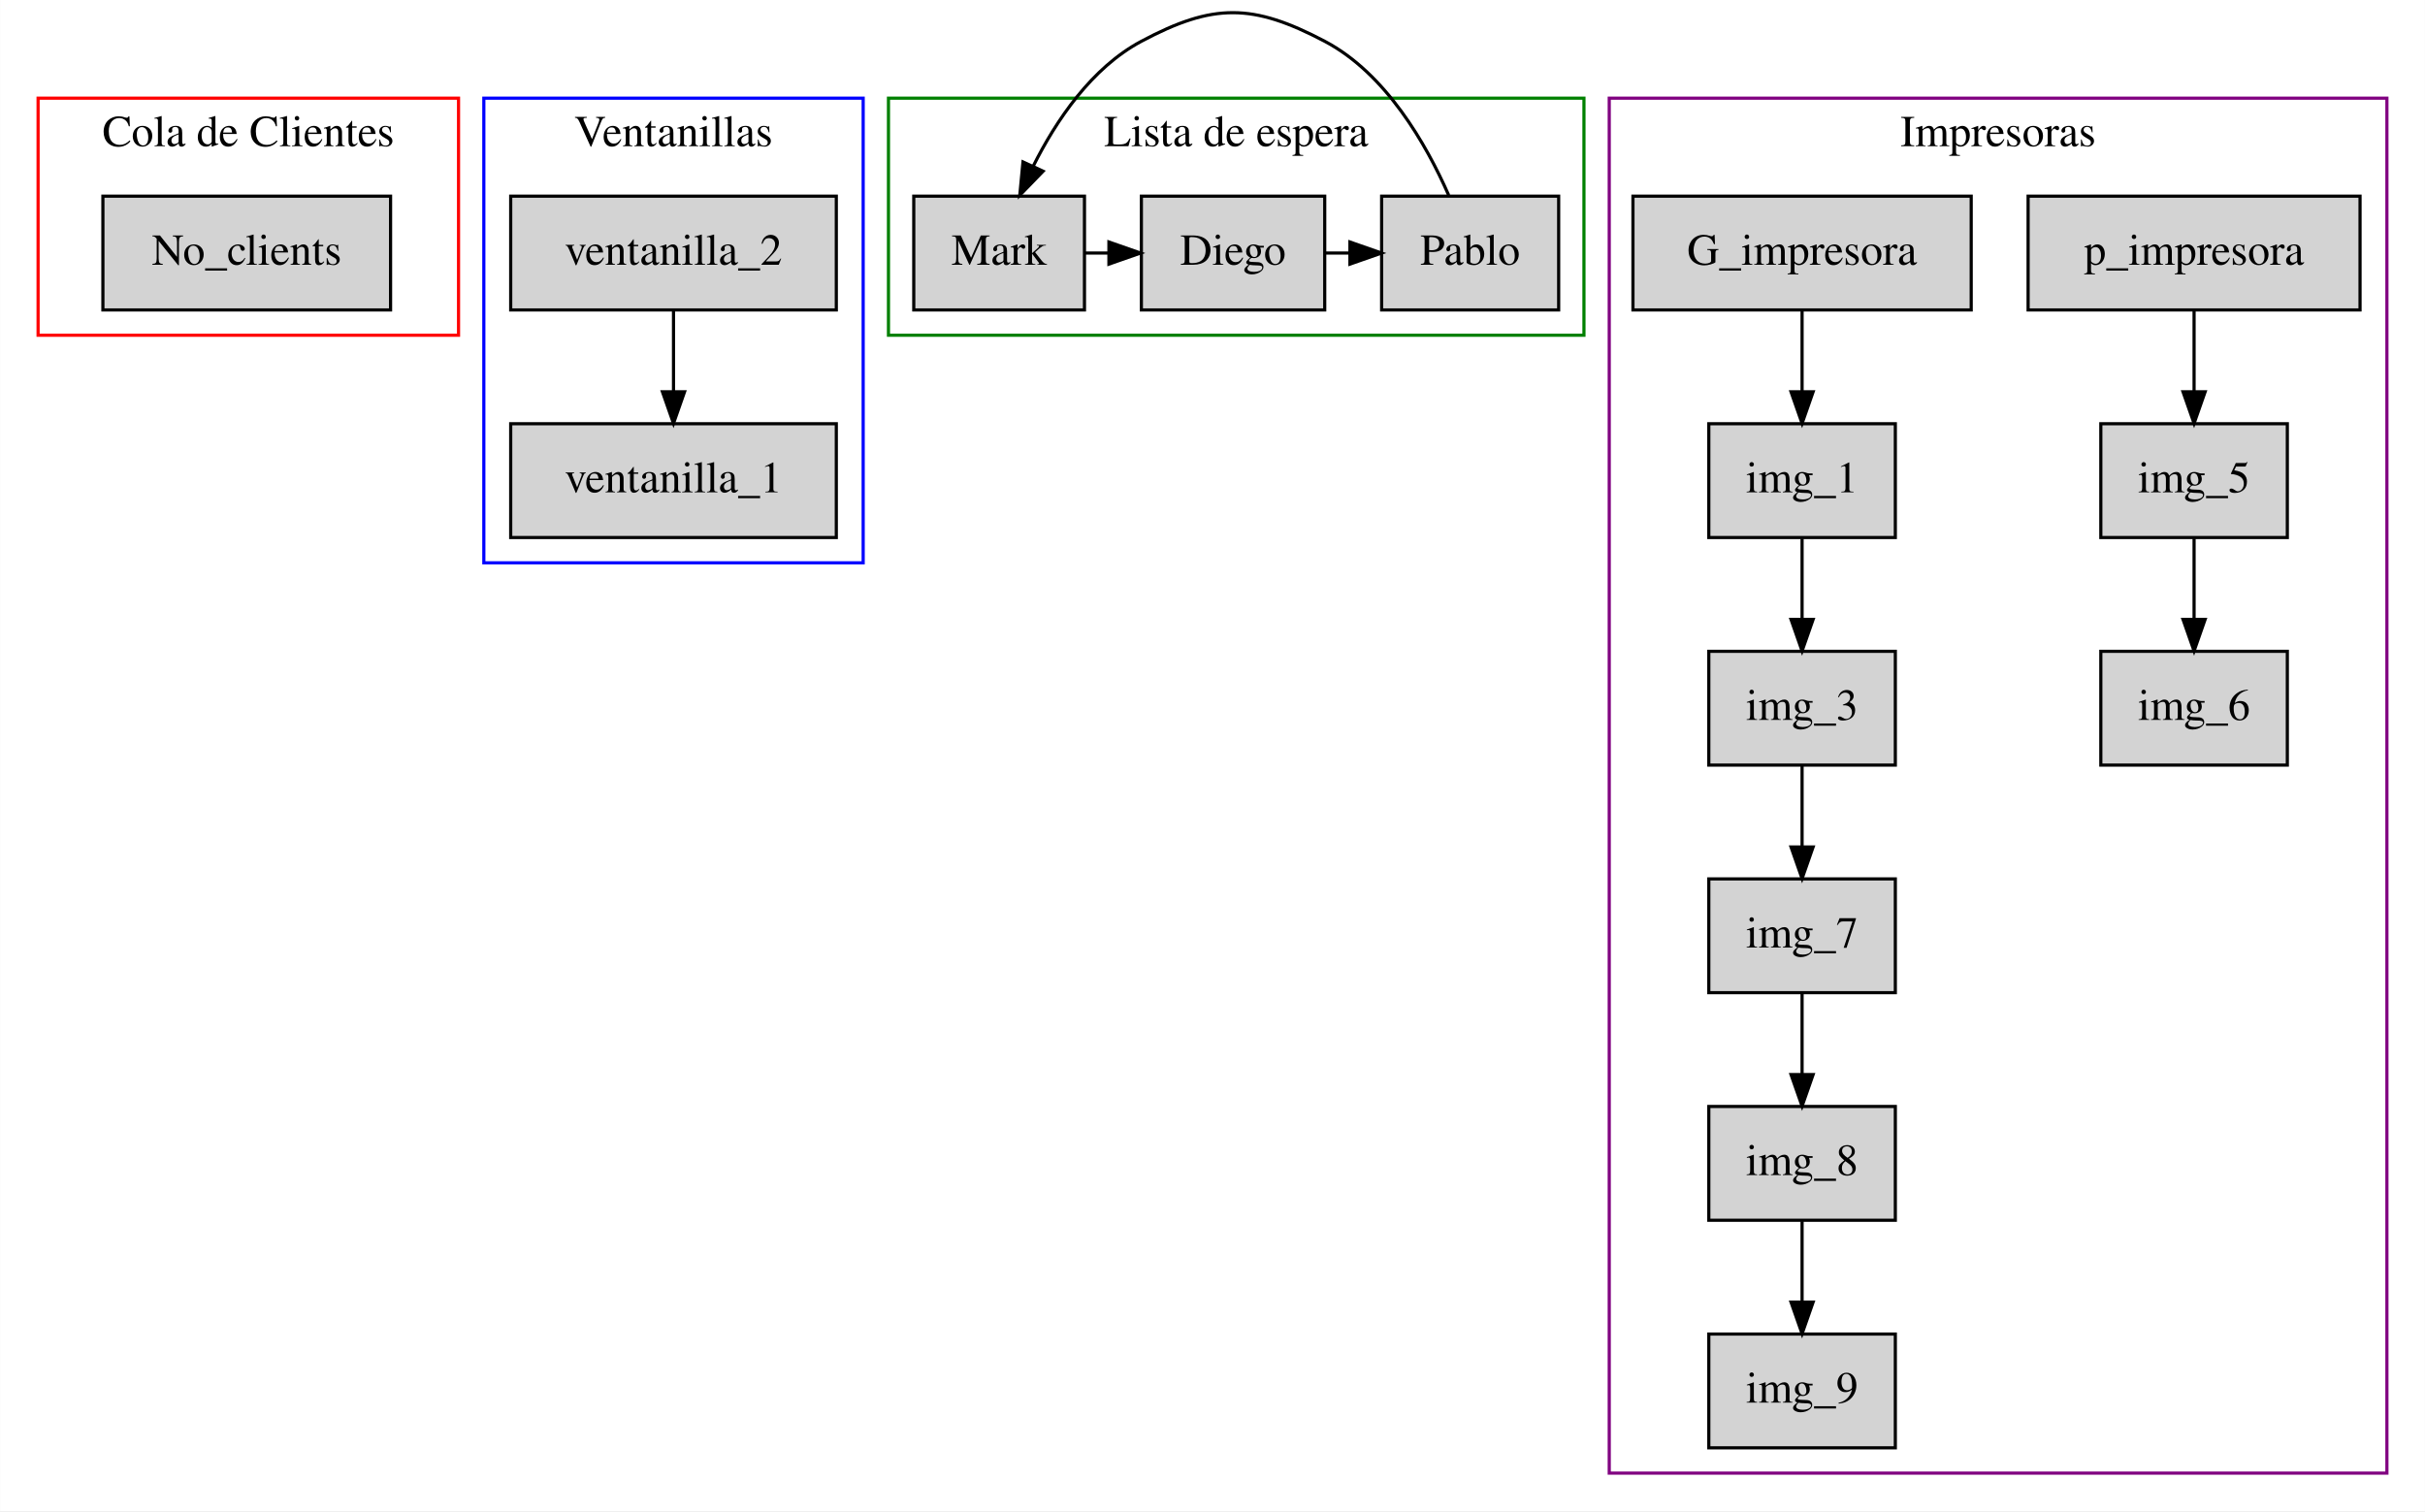
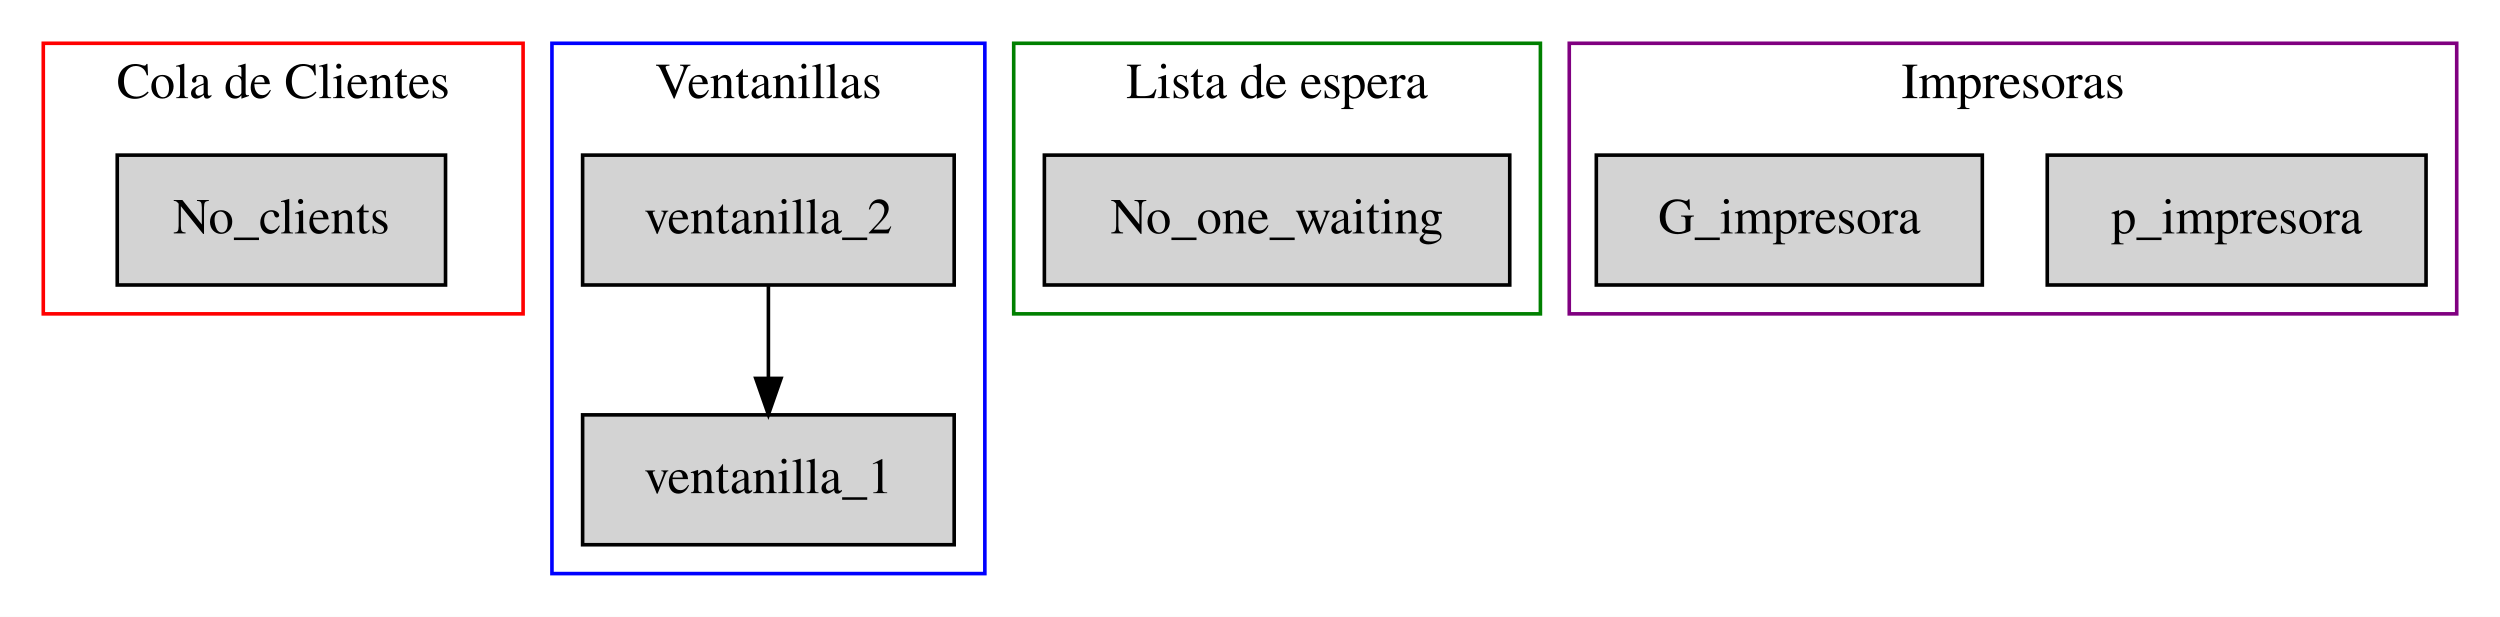
- <svg xmlns="http://www.w3.org/2000/svg" width="767pt" height="478pt" viewBox="0.00 0.00 767.00 478.06">
-   <g id="graph0" class="graph" transform="scale(1 1) rotate(0) translate(4 474.06)">
-     <polygon fill="white" stroke="transparent" points="-4,4 -4,-474.06 763,-474.06 763,4 -4,4" />
+ <svg xmlns="http://www.w3.org/2000/svg" width="693pt" height="171pt" viewBox="0.00 0.00 693.00 171.00">
+   <g id="graph0" class="graph" transform="scale(1 1) rotate(0) translate(4 167)">
+     <polygon fill="white" stroke="transparent" points="-4,4 -4,-167 689,-167 689,4 -4,4" />
    <g id="clust1" class="cluster">
-       <polygon fill="none" stroke="red" points="8,-368 8,-443 141,-443 141,-368 8,-368" />
-       <text text-anchor="middle" x="74.5" y="-427.8" font-family="Times,serif" font-size="14.00">Cola de Clientes</text>
+       <polygon fill="none" stroke="red" points="8,-80 8,-155 141,-155 141,-80 8,-80" />
+       <text text-anchor="middle" x="74.5" y="-139.8" font-family="Times,serif" font-size="14.00">Cola de Clientes</text>
    </g>
    <g id="clust2" class="cluster">
-       <polygon fill="none" stroke="blue" points="149,-296 149,-443 269,-443 269,-296 149,-296" />
-       <text text-anchor="middle" x="209" y="-427.8" font-family="Times,serif" font-size="14.00">Ventanillas</text>
+       <polygon fill="none" stroke="blue" points="149,-8 149,-155 269,-155 269,-8 149,-8" />
+       <text text-anchor="middle" x="209" y="-139.8" font-family="Times,serif" font-size="14.00">Ventanillas</text>
    </g>
    <g id="clust3" class="cluster">
-       <polygon fill="none" stroke="green" points="277,-368 277,-443 497,-443 497,-368 277,-368" />
-       <text text-anchor="middle" x="387" y="-427.8" font-family="Times,serif" font-size="14.00">Lista de espera</text>
+       <polygon fill="none" stroke="green" points="277,-80 277,-155 423,-155 423,-80 277,-80" />
+       <text text-anchor="middle" x="350" y="-139.8" font-family="Times,serif" font-size="14.00">Lista de espera</text>
    </g>
    <g id="clust5" class="cluster">
-       <polygon fill="none" stroke="purple" points="505,-8 505,-443 751,-443 751,-8 505,-8" />
-       <text text-anchor="middle" x="628" y="-427.8" font-family="Times,serif" font-size="14.00">Impresoras</text>
+       <polygon fill="none" stroke="purple" points="431,-80 431,-155 677,-155 677,-80 431,-80" />
+       <text text-anchor="middle" x="554" y="-139.8" font-family="Times,serif" font-size="14.00">Impresoras</text>
    </g>
    <g id="node1" class="node">
-       <polygon fill="lightgrey" stroke="black" points="119.5,-412 28.5,-412 28.5,-376 119.5,-376 119.5,-412" />
-       <text text-anchor="middle" x="74" y="-390.3" font-family="Times,serif" font-size="14.00">No_clients</text>
+       <polygon fill="lightgrey" stroke="black" points="119.5,-124 28.5,-124 28.5,-88 119.5,-88 119.5,-124" />
+       <text text-anchor="middle" x="74" y="-102.3" font-family="Times,serif" font-size="14.00">No_clients</text>
    </g>
    <g id="node2" class="node">
-       <polygon fill="lightgrey" stroke="black" points="260.5,-412 157.5,-412 157.5,-376 260.5,-376 260.5,-412" />
-       <text text-anchor="middle" x="209" y="-390.3" font-family="Times,serif" font-size="14.00">ventanilla_2</text>
+       <polygon fill="lightgrey" stroke="black" points="260.5,-124 157.5,-124 157.5,-88 260.5,-88 260.5,-124" />
+       <text text-anchor="middle" x="209" y="-102.3" font-family="Times,serif" font-size="14.00">ventanilla_2</text>
    </g>
    <g id="node3" class="node">
-       <polygon fill="lightgrey" stroke="black" points="260.5,-340 157.5,-340 157.5,-304 260.5,-304 260.5,-340" />
-       <text text-anchor="middle" x="209" y="-318.3" font-family="Times,serif" font-size="14.00">ventanilla_1</text>
+       <polygon fill="lightgrey" stroke="black" points="260.5,-52 157.5,-52 157.5,-16 260.5,-16 260.5,-52" />
+       <text text-anchor="middle" x="209" y="-30.3" font-family="Times,serif" font-size="14.00">ventanilla_1</text>
    </g>
    <g id="edge1" class="edge">
-       <path fill="none" stroke="black" d="M209,-375.7C209,-367.98 209,-358.71 209,-350.11" />
-       <polygon fill="black" stroke="black" points="212.5,-350.1 209,-340.1 205.5,-350.1 212.5,-350.1" />
+       <path fill="none" stroke="black" d="M209,-87.7C209,-79.98 209,-70.71 209,-62.11" />
+       <polygon fill="black" stroke="black" points="212.5,-62.1 209,-52.1 205.5,-62.1 212.5,-62.1" />
    </g>
    <g id="node4" class="node">
-       <polygon fill="lightgrey" stroke="black" points="415,-412 357,-412 357,-376 415,-376 415,-412" />
-       <text text-anchor="middle" x="386" y="-390.3" font-family="Times,serif" font-size="14.00">Diego</text>
+       <polygon fill="lightgrey" stroke="black" points="414.5,-124 285.5,-124 285.5,-88 414.5,-88 414.5,-124" />
+       <text text-anchor="middle" x="350" y="-102.3" font-family="Times,serif" font-size="14.00">No_one_waiting</text>
    </g>
    <g id="node5" class="node">
-       <polygon fill="lightgrey" stroke="black" points="489,-412 433,-412 433,-376 489,-376 489,-412" />
-       <text text-anchor="middle" x="461" y="-390.3" font-family="Times,serif" font-size="14.00">Pablo</text>
-     </g>
-     <g id="edge2" class="edge">
-       <path fill="none" stroke="black" d="M415,-394C417.62,-394 420.24,-394 422.86,-394" />
-       <polygon fill="black" stroke="black" points="422.97,-397.5 432.97,-394 422.97,-390.5 422.97,-397.5" />
+       <polygon fill="lightgrey" stroke="black" points="668.5,-124 563.5,-124 563.5,-88 668.5,-88 668.5,-124" />
+       <text text-anchor="middle" x="616" y="-102.3" font-family="Times,serif" font-size="14.00">p_impresora</text>
    </g>
    <g id="node6" class="node">
-       <polygon fill="lightgrey" stroke="black" points="339,-412 285,-412 285,-376 339,-376 339,-412" />
-       <text text-anchor="middle" x="312" y="-390.3" font-family="Times,serif" font-size="14.00">Mark</text>
-     </g>
-     <g id="edge3" class="edge">
-       <path fill="none" stroke="black" d="M454.21,-412.3C447.13,-428.4 434.35,-450.81 415,-461 392.19,-473.01 379.75,-473.12 357,-461 341.28,-452.62 330.07,-436.04 322.78,-421.47" />
-       <polygon fill="black" stroke="black" points="325.91,-419.9 318.54,-412.29 319.55,-422.83 325.91,-419.9" />
-     </g>
-     <g id="edge4" class="edge">
-       <path fill="none" stroke="black" d="M339.17,-394C341.64,-394 344.11,-394 346.58,-394" />
-       <polygon fill="black" stroke="black" points="346.73,-397.5 356.73,-394 346.73,-390.5 346.73,-397.5" />
-     </g>
-     <g id="node7" class="node">
-       <polygon fill="lightgrey" stroke="black" points="742.5,-412 637.5,-412 637.5,-376 742.5,-376 742.5,-412" />
-       <text text-anchor="middle" x="690" y="-390.3" font-family="Times,serif" font-size="14.00">p_impresora</text>
-     </g>
-     <g id="node8" class="node">
-       <polygon fill="lightgrey" stroke="black" points="719.5,-340 660.5,-340 660.5,-304 719.5,-304 719.5,-340" />
-       <text text-anchor="middle" x="690" y="-318.3" font-family="Times,serif" font-size="14.00">img_5</text>
-     </g>
-     <g id="edge5" class="edge">
-       <path fill="none" stroke="black" d="M690,-375.7C690,-367.98 690,-358.71 690,-350.11" />
-       <polygon fill="black" stroke="black" points="693.5,-350.1 690,-340.1 686.5,-350.1 693.5,-350.1" />
-     </g>
-     <g id="node9" class="node">
-       <polygon fill="lightgrey" stroke="black" points="719.5,-268 660.5,-268 660.5,-232 719.5,-232 719.5,-268" />
-       <text text-anchor="middle" x="690" y="-246.3" font-family="Times,serif" font-size="14.00">img_6</text>
-     </g>
-     <g id="edge6" class="edge">
-       <path fill="none" stroke="black" d="M690,-303.7C690,-295.98 690,-286.71 690,-278.11" />
-       <polygon fill="black" stroke="black" points="693.5,-278.1 690,-268.1 686.5,-278.1 693.5,-278.1" />
-     </g>
-     <g id="node10" class="node">
-       <polygon fill="lightgrey" stroke="black" points="619.5,-412 512.5,-412 512.5,-376 619.5,-376 619.5,-412" />
-       <text text-anchor="middle" x="566" y="-390.3" font-family="Times,serif" font-size="14.00">G_impresora</text>
-     </g>
-     <g id="node11" class="node">
-       <polygon fill="lightgrey" stroke="black" points="595.5,-340 536.5,-340 536.5,-304 595.5,-304 595.5,-340" />
-       <text text-anchor="middle" x="566" y="-318.3" font-family="Times,serif" font-size="14.00">img_1</text>
-     </g>
-     <g id="edge7" class="edge">
-       <path fill="none" stroke="black" d="M566,-375.7C566,-367.98 566,-358.71 566,-350.11" />
-       <polygon fill="black" stroke="black" points="569.5,-350.1 566,-340.1 562.5,-350.1 569.5,-350.1" />
-     </g>
-     <g id="node12" class="node">
-       <polygon fill="lightgrey" stroke="black" points="595.5,-268 536.5,-268 536.5,-232 595.5,-232 595.5,-268" />
-       <text text-anchor="middle" x="566" y="-246.3" font-family="Times,serif" font-size="14.00">img_3</text>
-     </g>
-     <g id="edge8" class="edge">
-       <path fill="none" stroke="black" d="M566,-303.7C566,-295.98 566,-286.71 566,-278.11" />
-       <polygon fill="black" stroke="black" points="569.5,-278.1 566,-268.1 562.5,-278.1 569.5,-278.1" />
-     </g>
-     <g id="node13" class="node">
-       <polygon fill="lightgrey" stroke="black" points="595.5,-196 536.5,-196 536.5,-160 595.5,-160 595.5,-196" />
-       <text text-anchor="middle" x="566" y="-174.3" font-family="Times,serif" font-size="14.00">img_7</text>
-     </g>
-     <g id="edge9" class="edge">
-       <path fill="none" stroke="black" d="M566,-231.7C566,-223.98 566,-214.71 566,-206.11" />
-       <polygon fill="black" stroke="black" points="569.5,-206.1 566,-196.1 562.5,-206.1 569.5,-206.1" />
-     </g>
-     <g id="node14" class="node">
-       <polygon fill="lightgrey" stroke="black" points="595.5,-124 536.5,-124 536.5,-88 595.5,-88 595.5,-124" />
-       <text text-anchor="middle" x="566" y="-102.3" font-family="Times,serif" font-size="14.00">img_8</text>
-     </g>
-     <g id="edge10" class="edge">
-       <path fill="none" stroke="black" d="M566,-159.7C566,-151.98 566,-142.71 566,-134.11" />
-       <polygon fill="black" stroke="black" points="569.5,-134.1 566,-124.1 562.5,-134.1 569.5,-134.1" />
-     </g>
-     <g id="node15" class="node">
-       <polygon fill="lightgrey" stroke="black" points="595.5,-52 536.5,-52 536.5,-16 595.5,-16 595.5,-52" />
-       <text text-anchor="middle" x="566" y="-30.3" font-family="Times,serif" font-size="14.00">img_9</text>
-     </g>
-     <g id="edge11" class="edge">
-       <path fill="none" stroke="black" d="M566,-87.7C566,-79.98 566,-70.71 566,-62.11" />
-       <polygon fill="black" stroke="black" points="569.5,-62.1 566,-52.1 562.5,-62.1 569.5,-62.1" />
+       <polygon fill="lightgrey" stroke="black" points="545.5,-124 438.5,-124 438.5,-88 545.5,-88 545.5,-124" />
+       <text text-anchor="middle" x="492" y="-102.3" font-family="Times,serif" font-size="14.00">G_impresora</text>
    </g>
  </g>
</svg>
